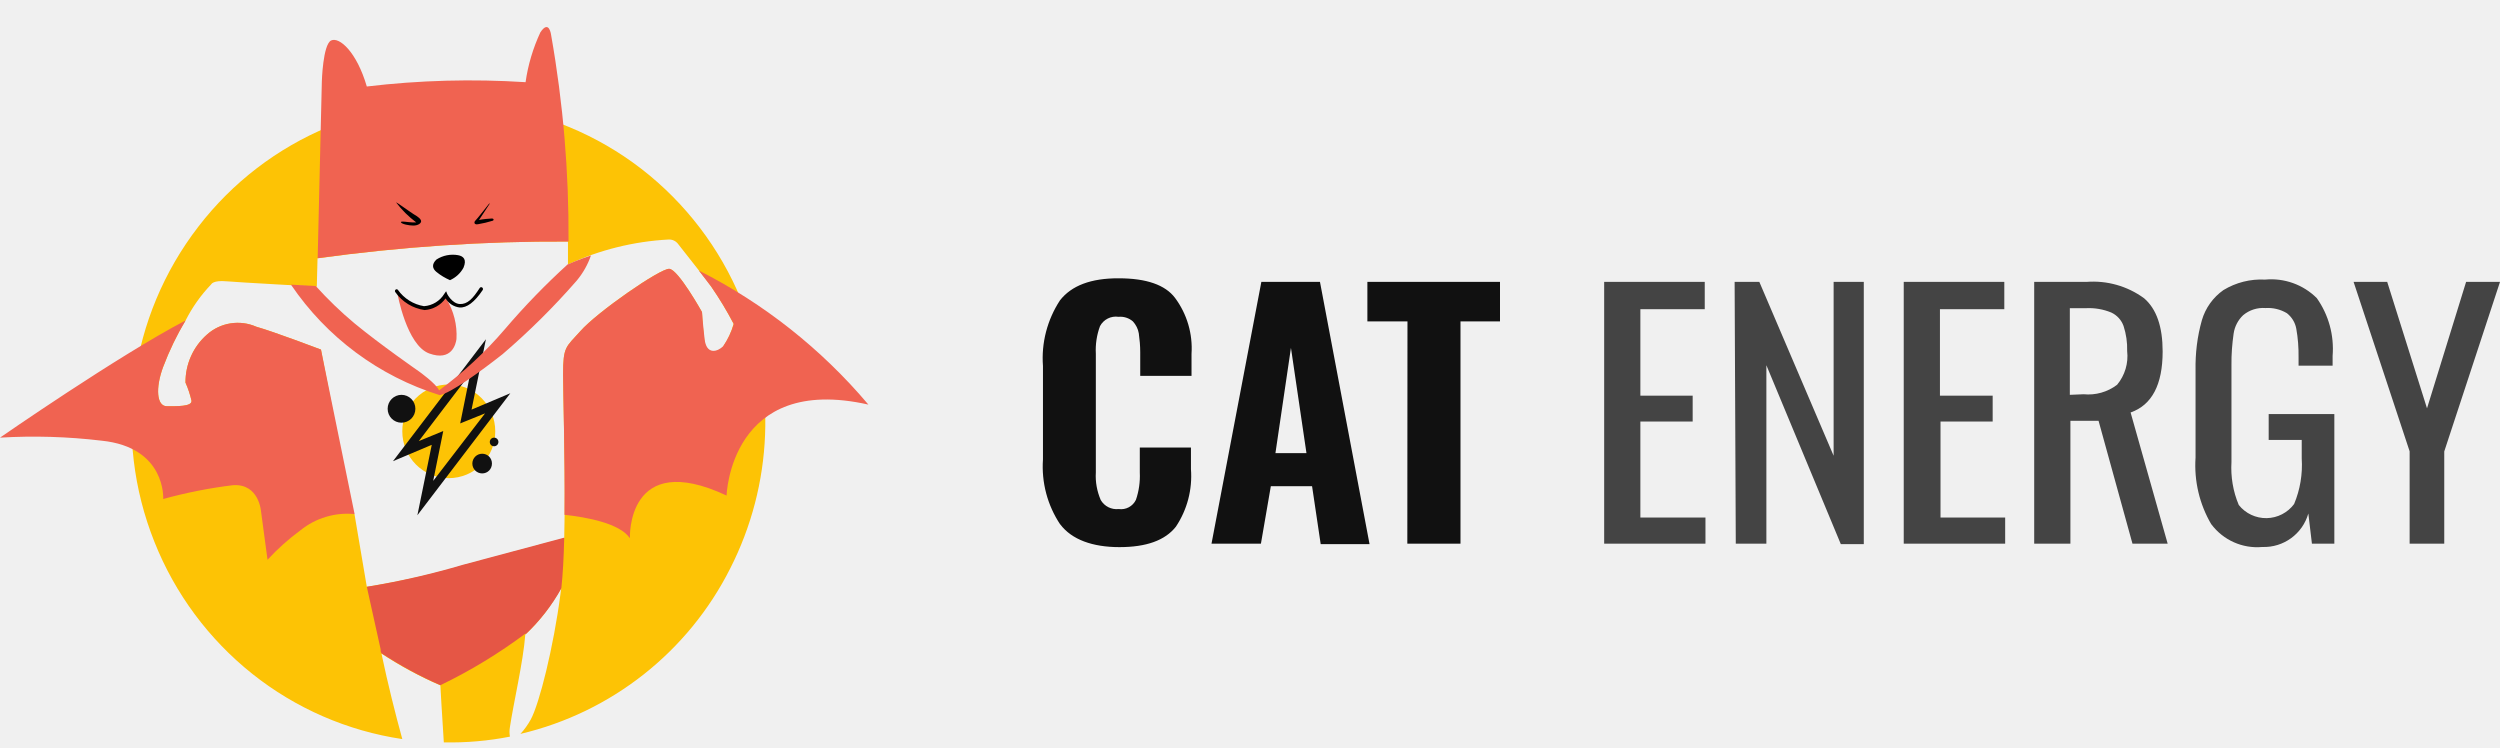
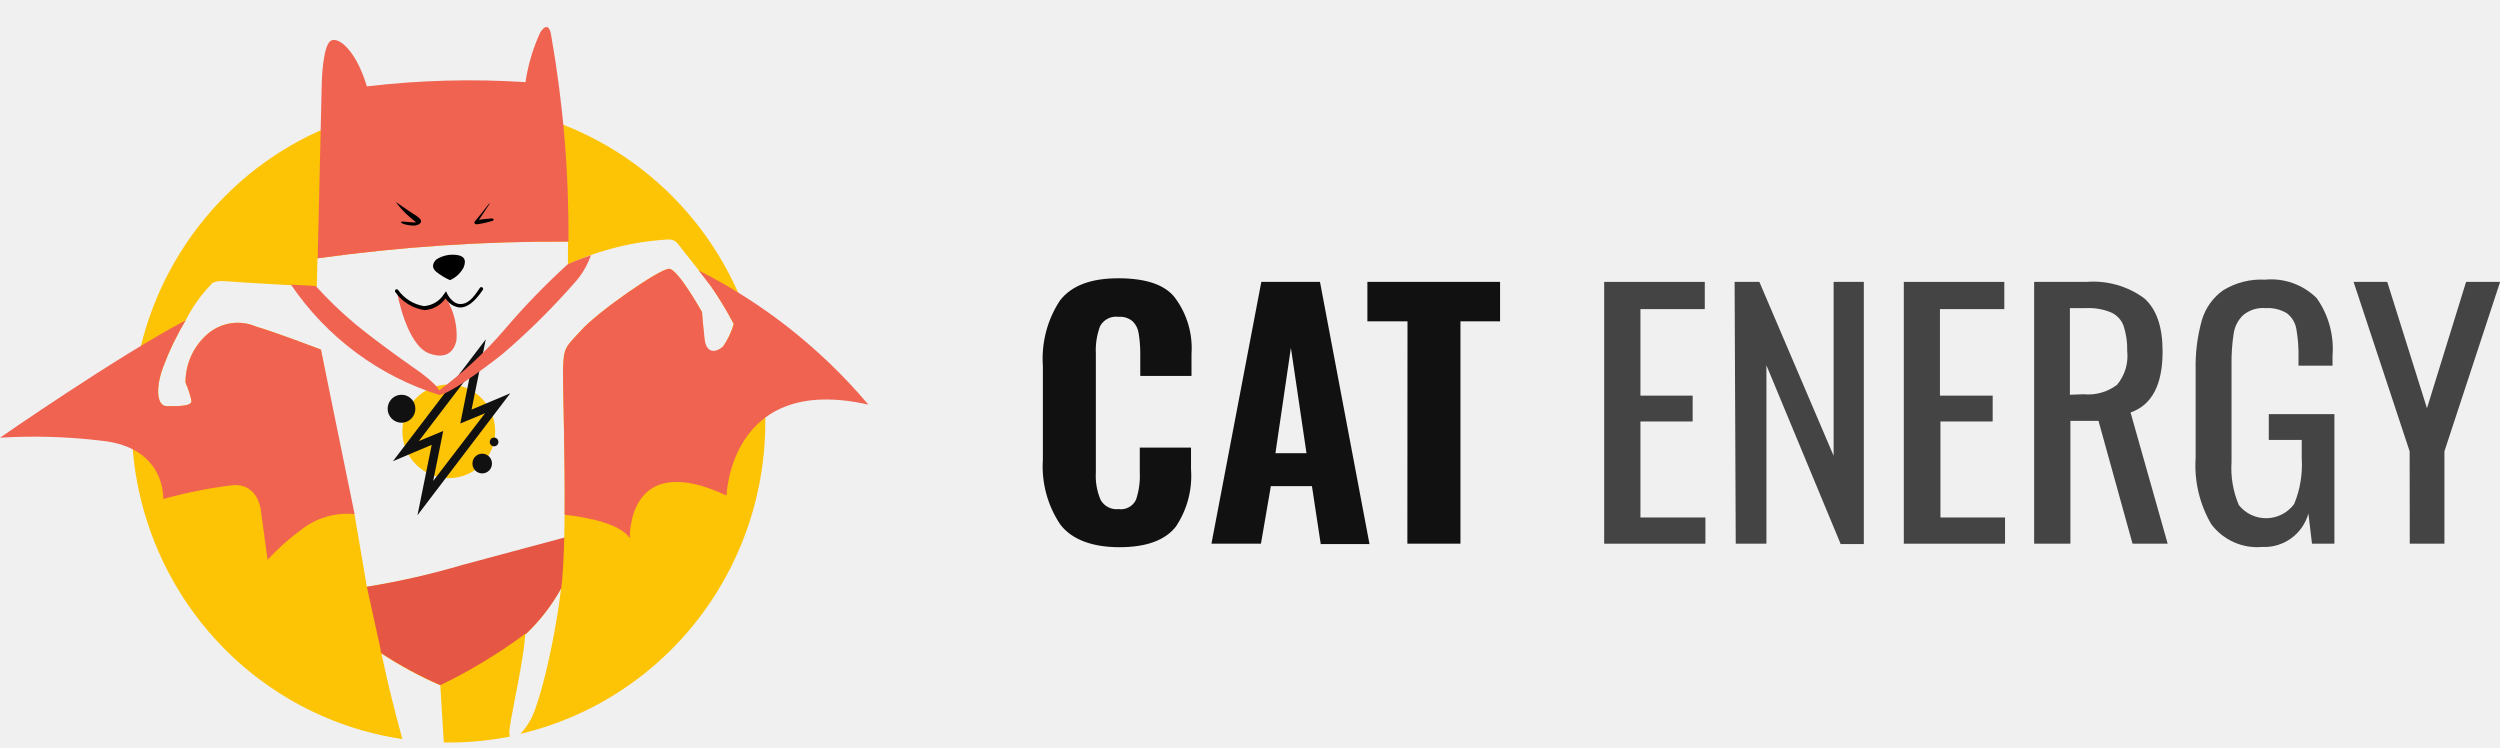
- <svg xmlns="http://www.w3.org/2000/svg" width="174" height="52" fill="none">
-   <g clip-path="url(#a)">
-     <path d="M51.58 20.85a22.23 22.23 0 0 0-6.93-9.09 21.96 21.96 0 0 0-21.79-2.93 22.08 22.08 0 0 0-9.05 6.94 22.35 22.35 0 0 0-3.06 21.95 22.24 22.24 0 0 0 6.81 9.18A21.97 21.97 0 0 0 28 51.44c-.5-1.82-1-3.82-1.45-5.95 1.3.85 2.67 1.6 4.1 2.21 0 0 .1 1.88.24 3.97 1.54.03 3.08-.1 4.6-.4a1.87 1.87 0 0 1 0-.66c.24-1.63.93-4.56 1.07-6.44 1-.94 1.83-2.03 2.5-3.23l-.05.39c-.48 3.7-1.47 7.65-2.07 8.75-.2.36-.44.7-.72 1a22 22 0 0 0 14.61-11.53 22.43 22.43 0 0 0 .75-18.7Zm-1.26 3.3c-.38.37-1.17.62-1.3-.5-.13-1.14-.16-1.93-.16-1.93s-1.66-2.98-2.28-3.01c-.62-.04-5.03 3.01-6.19 4.34-1 1.12-1.2 1.05-1.2 3.02 0 1.48.19 7.1.08 11.39l-7.02 1.88c-2.2.64-4.45 1.14-6.72 1.5l-.86-5.07h-.12l-2.21-11.44s-3.29-1.25-4.5-1.59a3.21 3.21 0 0 0-3.44.55 4.4 4.4 0 0 0-1.49 3.34c.18.4.32.83.42 1.26.04.42-1.04.38-1.73.38s-.79-1.26-.25-2.72c.43-1.13.95-2.22 1.57-3.25.47-.93 1.07-1.77 1.78-2.51 0 0 .12-.3 1.08-.21.96.08 6.27.37 6.27.37l.05-1.97c5.77-.8 11.6-1.2 17.43-1.17v1.6c2.2-1.02 4.59-1.61 7.01-1.74a.78.78 0 0 1 .67.33c.29.38 2.07 2.61 2.28 2.93.58.84 1.1 1.7 1.57 2.61a5.44 5.44 0 0 1-.74 1.6Z" fill="#FDC305" />
-     <path d="m48.64 18.83.86 1.12c.58.84 1.1 1.7 1.57 2.6a5.44 5.44 0 0 1-.74 1.55c-.38.38-1.16.63-1.29-.5-.13-1.13-.18-1.88-.18-1.88s-1.66-2.98-2.28-3.01c-.62-.04-5.02 3.01-6.19 4.34-1 1.12-1.2 1.05-1.2 3.02 0 1.3.14 5.78.1 9.76 1.57.17 3.86.6 4.55 1.63 0 0-.25-6.24 6.73-2.97 0 0 .24-8.5 9.87-6.33a37.71 37.71 0 0 0-11.8-9.33ZM39.57 16.81C39.6 12 39.2 7.2 38.36 2.45c0 0-.13-1.13-.75-.2-.51 1.1-.86 2.26-1.03 3.47a60.54 60.54 0 0 0-11.05.3c-.7-2.4-1.91-3.48-2.49-3.2-.57.3-.64 2.85-.64 2.85l-.29 12.3c5.79-.8 11.62-1.19 17.46-1.16Z" fill="#F06351" />
-     <path d="M39.07 40.94c.1-.93.17-2.16.2-3.52l-7.02 1.88c-2.2.65-4.45 1.17-6.72 1.54l.96 4.34c0 .1 0 .2.06.29 1.3.85 2.67 1.6 4.1 2.22 2.08-1 4.07-2.21 5.93-3.6v.06a13.2 13.2 0 0 0 2.49-3.2Z" fill="#E55645" />
-     <path d="M27.57 14.1c-.05-.1.86.58 1.21.8.35.2.53.36.53.5 0 .15-.23.3-.54.3-.3 0-.8-.1-.86-.22-.07-.13.52 0 .81 0h.25c-.53-.4-1-.86-1.4-1.39ZM34.03 14.19s-.87 1.11-.94 1.16c-.08.06-.15.3.16.26.36-.06.7-.14 1.05-.25.1-.05.06-.17-.1-.15-.17.01-.59.04-.86.1l.73-1.11s.03-.1-.04-.01ZM31.32 19.5c.4-.18.73-.48.94-.87.24-.57 0-.8-.38-.87a2.1 2.1 0 0 0-1.5.3c-.34.32-.3.63 0 .87.28.23.6.42.94.57Z" fill="#000" />
-     <path d="M31.01 20.6a1.48 1.48 0 0 1-1.26.85c-.47.04-.94-.1-1.32-.39-.18-.1-.33-.23-.46-.39a.86.86 0 0 0-.3-.22c-.01 0 .64 3.58 2.2 4.15 1.57.57 1.86-.66 1.9-1 .06-.98-.19-1.96-.7-2.8 0-.27-.02-.1-.06-.2Z" fill="#F06351" />
-     <path d="M29.55 21.58a3 3 0 0 1-2.03-1.24.13.13 0 0 1 0-.17.12.12 0 0 1 .09-.04.12.12 0 0 1 .08.04 2.78 2.78 0 0 0 1.82 1.14 1.8 1.8 0 0 0 1.42-.87l.12-.17.08.2s.33.65.86.69c.54.03.92-.37 1.4-1.12a.12.12 0 0 1 .17-.03.13.13 0 0 1 .04.17c-.57.85-1.11 1.26-1.62 1.22a1.33 1.33 0 0 1-.97-.63 1.95 1.95 0 0 1-1.46.81Z" fill="#000" />
-     <path d="M31.24 33.28a3.24 3.24 0 0 0 3.23-3.26c0-1.8-1.45-3.26-3.23-3.26A3.24 3.24 0 0 0 28 30.02c0 1.8 1.44 3.26 3.23 3.26Z" fill="#FDC305" />
-     <path d="m35.52 27.37-2.7 1.14 1-4.9-6.47 8.49 2.7-1.14-1 4.9 6.47-8.49Zm-6.37 3.33 3.58-4.7-.7 3.47 1.73-.7-3.61 4.7.7-3.47-1.7.7ZM27.94 29.42c.54 0 .97-.43.97-.97a.97.97 0 0 0-.97-.97.97.97 0 0 0-.96.97c0 .54.43.97.96.97ZM33.56 32.95c.38 0 .68-.3.68-.69 0-.38-.3-.68-.68-.68a.68.68 0 0 0 0 1.37ZM34.39 31.06a.3.3 0 0 0 .3-.3.3.3 0 0 0-.3-.3.3.3 0 0 0-.3.3c0 .17.13.3.3.3Z" fill="#111" />
-     <path d="M39.52 18.39a49.73 49.73 0 0 0-4.38 4.52 27.56 27.56 0 0 1-4.58 4.26c-.19-.46-1.4-1.32-1.4-1.32s-2.7-1.87-4.48-3.34c-.96-.8-1.86-1.67-2.7-2.6l-1.73-.1A19.5 19.5 0 0 0 30.6 27.5c.74-.12 2.82-1.62 4.38-2.85a49.89 49.89 0 0 0 5.17-5.13c.43-.52.76-1.1.98-1.74-.98.33-1.6.62-1.6.62ZM22.34 24.33s-3.29-1.25-4.5-1.59a3.21 3.21 0 0 0-3.44.55 4.4 4.4 0 0 0-1.49 3.34c.18.4.32.83.42 1.26.04.42-1.04.38-1.73.38s-.79-1.26-.25-2.72a19.9 19.9 0 0 1 1.57-3.25C8.22 24.76 0 30.46 0 30.46c2.35-.14 4.71-.07 7.06.21 4.52.46 4.3 4.06 4.3 4.06 1.6-.44 3.21-.76 4.85-.96 1.83-.13 1.96 1.84 1.96 1.84l.45 3.35a15.8 15.8 0 0 1 2.29-2.05 5.19 5.19 0 0 1 3.77-1.13l-2.34-11.45Z" fill="#F06351" />
-     <path d="M73.79 36.5a7.25 7.25 0 0 1-1.2-4.52v-6.51c-.12-1.61.3-3.21 1.18-4.56.8-1.03 2.16-1.55 4.1-1.54 1.92 0 3.23.46 3.91 1.36a5.88 5.88 0 0 1 1.15 3.9v1.53h-3.57V24.5c0-.43-.04-.87-.1-1.3-.05-.31-.2-.6-.41-.83a1.34 1.34 0 0 0-1-.32 1.25 1.25 0 0 0-1.29.65 4.8 4.8 0 0 0-.29 1.92v8.27c-.04.65.08 1.3.34 1.91a1.28 1.28 0 0 0 1.25.63 1.15 1.15 0 0 0 1.2-.64c.21-.61.3-1.26.27-1.9v-1.74h3.56v1.5a6.34 6.34 0 0 1-1.05 4.01c-.76.96-2.07 1.42-3.93 1.42-1.86 0-3.32-.52-4.12-1.59ZM87.79 19.62h4.08l3.45 18.25h-3.4l-.6-4.03h-2.87l-.69 4h-3.44l3.47-18.22Zm3.14 11.92-1.08-7.33-1.08 7.33h2.16ZM97.96 22.37h-2.79v-2.75h9.23v2.75h-2.75v15.47h-3.7l.01-15.47Z" fill="#111" />
-     <path d="M111.65 19.62h7v1.9h-4.48v6.02h3.64v1.8h-3.64v6.68h4.53v1.82h-7.05V19.62ZM120.73 19.62h1.72l5.17 12.1v-12.1h2.1v18.25h-1.6l-5.18-12.45v12.42h-2.13l-.08-18.22ZM132.5 19.62h7v1.9h-4.48v6.02h3.67v1.8h-3.63v6.68h4.5v1.82h-7.06V19.62ZM141.58 19.62h3.63a6 6 0 0 1 4.02 1.14c.87.75 1.29 1.99 1.29 3.7 0 2.32-.75 3.73-2.23 4.25l2.58 9.13h-2.45l-2.36-8.55h-1.96v8.55h-2.52V19.62Zm3.44 7.82c.83.08 1.66-.15 2.33-.66a3.12 3.12 0 0 0 .7-2.35 5.12 5.12 0 0 0-.25-1.74 1.64 1.64 0 0 0-.86-.94 4.07 4.07 0 0 0-1.76-.3h-1.12v6.03l.96-.04ZM153.91 36.5a8.1 8.1 0 0 1-1.1-4.65v-6.09c-.02-1.17.12-2.34.44-3.47a3.9 3.9 0 0 1 1.5-2.1 5.06 5.06 0 0 1 2.9-.73 4.5 4.5 0 0 1 3.6 1.29 6.12 6.12 0 0 1 1.1 4.02v.68h-2.37v-.56c.01-.68-.04-1.36-.16-2.02-.08-.43-.31-.8-.65-1.07a2.57 2.57 0 0 0-1.49-.36 2.16 2.16 0 0 0-1.56.5c-.35.33-.59.79-.66 1.28-.1.71-.16 1.44-.15 2.16v6.77c-.06 1.03.11 2.06.51 3a2.43 2.43 0 0 0 3.85-.07c.42-1 .6-2.09.53-3.17v-1.29h-2.3v-1.8h4.57v9.02h-1.56l-.25-2.1a3.21 3.21 0 0 1-3.2 2.33 3.98 3.98 0 0 1-3.55-1.58ZM167.71 31.41l-3.9-11.79h2.34l2.77 8.8 2.72-8.8H174l-3.88 11.8v6.42h-2.41v-6.43Z" fill="#444" />
+ <svg xmlns="http://www.w3.org/2000/svg" width="174" height="52" viewBox="0 0 174 52" fill="none">
+   <g clip-path="url(#clip0_2403_706)">
+     <path d="M51.582 20.854C50.097 17.265 47.705 14.131 44.646 11.765C41.586 9.399 37.965 7.883 34.143 7.368C30.321 6.853 26.433 7.357 22.865 8.831C19.297 10.304 16.174 12.695 13.807 15.765C11.44 18.835 9.912 22.478 9.376 26.329C8.84 30.18 9.313 34.106 10.75 37.715C12.186 41.324 14.535 44.491 17.562 46.899C20.59 49.307 24.19 50.873 28.005 51.44C27.505 49.624 26.997 47.617 26.549 45.488C27.852 46.34 29.224 47.082 30.649 47.703C30.649 47.703 30.753 49.58 30.89 51.675C32.431 51.701 33.97 51.564 35.482 51.266C35.443 51.048 35.443 50.824 35.482 50.606C35.732 48.981 36.421 46.053 36.559 44.167C37.552 43.23 38.395 42.142 39.057 40.943L39.005 41.326C38.531 45.027 37.541 48.981 36.938 50.076C36.742 50.438 36.502 50.774 36.223 51.075C39.341 50.337 42.263 48.924 44.785 46.934C47.308 44.943 49.372 42.423 50.833 39.548C52.294 36.673 53.118 33.512 53.247 30.284C53.377 27.056 52.808 23.838 51.582 20.854ZM50.316 24.147C49.937 24.521 49.153 24.773 49.023 23.643C48.894 22.514 48.86 21.723 48.86 21.723C48.86 21.723 47.197 18.742 46.577 18.708C45.957 18.673 41.555 21.723 40.392 23.052C39.384 24.173 39.186 24.095 39.186 26.067C39.186 27.553 39.376 33.167 39.272 37.459L32.251 39.345C30.045 39.983 27.801 40.483 25.532 40.839L24.671 35.773H24.55L22.336 24.33C22.336 24.33 19.054 23.078 17.848 22.74C17.282 22.49 16.657 22.408 16.046 22.505C15.436 22.602 14.865 22.874 14.403 23.287C13.931 23.704 13.553 24.218 13.296 24.796C13.039 25.373 12.908 25.999 12.912 26.632C13.095 27.036 13.233 27.459 13.326 27.892C13.369 28.309 12.292 28.266 11.603 28.266C10.914 28.266 10.81 27.015 11.353 25.546C11.777 24.417 12.301 23.329 12.921 22.296C13.387 21.374 13.988 20.527 14.704 19.785C14.704 19.785 14.825 19.49 15.781 19.577C16.737 19.664 22.052 19.95 22.052 19.95L22.095 17.978C27.872 17.173 33.699 16.784 39.531 16.814C39.531 17.344 39.531 17.874 39.531 18.404C41.739 17.387 44.118 16.797 46.542 16.666C46.672 16.663 46.801 16.692 46.917 16.751C47.032 16.81 47.132 16.897 47.206 17.005C47.499 17.378 49.282 19.611 49.489 19.933C50.068 20.768 50.594 21.638 51.065 22.54C50.904 23.11 50.651 23.651 50.316 24.139V24.147Z" fill="#FDC305" />
+     <path d="M48.636 18.829C49.041 19.351 49.394 19.811 49.498 19.95C50.077 20.785 50.603 21.656 51.074 22.557C50.91 23.109 50.66 23.631 50.333 24.104C49.954 24.477 49.17 24.729 49.041 23.6C48.912 22.47 48.86 21.723 48.86 21.723C48.86 21.723 47.198 18.742 46.578 18.708C45.957 18.673 41.555 21.723 40.392 23.052C39.385 24.173 39.186 24.095 39.186 26.067C39.186 27.371 39.333 31.846 39.298 35.825C40.858 35.999 43.149 36.434 43.838 37.459C43.838 37.459 43.588 31.22 50.566 34.487C50.566 34.487 50.807 25.981 60.438 28.162C57.164 24.284 53.151 21.111 48.636 18.829Z" fill="#F06351" />
+     <path d="M39.565 16.814C39.6 11.999 39.197 7.191 38.359 2.45C38.359 2.45 38.23 1.321 37.61 2.242C37.098 3.343 36.75 4.514 36.576 5.717C32.894 5.479 29.198 5.578 25.533 6.013C24.826 3.623 23.62 2.537 23.043 2.824C22.466 3.111 22.397 5.674 22.397 5.674L22.113 17.978C27.896 17.172 33.728 16.783 39.565 16.814Z" fill="#F06351" />
+     <path d="M39.065 40.943C39.177 40.014 39.237 38.78 39.272 37.416L32.252 39.301C30.046 39.955 27.802 40.468 25.533 40.839L26.489 45.184C26.489 45.279 26.489 45.375 26.549 45.47C27.852 46.323 29.224 47.064 30.649 47.686C32.733 46.681 34.717 45.48 36.576 44.097V44.15C37.565 43.217 38.404 42.135 39.065 40.943Z" fill="#E55645" />
+     <path d="M27.566 14.094C27.523 14.007 28.427 14.685 28.78 14.893C29.133 15.102 29.306 15.258 29.306 15.406C29.306 15.554 29.082 15.701 28.772 15.701C28.462 15.701 27.979 15.597 27.91 15.475C27.841 15.354 28.427 15.475 28.72 15.475H28.97C28.439 15.084 27.967 14.619 27.566 14.094Z" fill="black" />
+     <path d="M34.026 14.189C34.026 14.189 33.165 15.302 33.087 15.354C33.01 15.406 32.941 15.649 33.251 15.606C33.607 15.552 33.959 15.471 34.302 15.362C34.397 15.31 34.362 15.189 34.199 15.206C34.035 15.223 33.613 15.249 33.337 15.302L34.069 14.198C34.069 14.198 34.095 14.094 34.026 14.189Z" fill="black" />
+     <path d="M31.322 19.498C31.721 19.321 32.051 19.016 32.26 18.63C32.502 18.056 32.26 17.839 31.881 17.761C31.36 17.665 30.822 17.77 30.374 18.056C30.038 18.378 30.081 18.69 30.374 18.925C30.665 19.155 30.983 19.348 31.322 19.498Z" fill="black" />
+     <path d="M31.011 20.593C30.912 20.79 30.778 20.967 30.615 21.115C30.37 21.314 30.068 21.429 29.754 21.445C29.279 21.492 28.805 21.355 28.427 21.062C28.253 20.96 28.099 20.828 27.971 20.672C27.884 20.577 27.779 20.503 27.66 20.454C27.66 20.454 28.306 24.026 29.874 24.599C31.442 25.172 31.735 23.939 31.778 23.608C31.83 22.62 31.584 21.638 31.072 20.793C31.072 20.532 31.054 20.706 31.011 20.593Z" fill="#F06351" />
+     <path d="M29.547 21.584C29.144 21.525 28.757 21.385 28.409 21.172C28.061 20.958 27.759 20.676 27.523 20.341C27.502 20.317 27.49 20.287 27.49 20.254C27.49 20.222 27.502 20.192 27.523 20.168C27.534 20.156 27.547 20.147 27.562 20.14C27.577 20.134 27.593 20.131 27.609 20.131C27.625 20.131 27.641 20.134 27.655 20.14C27.67 20.147 27.684 20.156 27.695 20.168C27.908 20.469 28.178 20.725 28.491 20.921C28.802 21.116 29.15 21.247 29.512 21.306C29.799 21.284 30.077 21.194 30.323 21.043C30.568 20.892 30.775 20.684 30.925 20.437L31.046 20.272L31.132 20.463C31.132 20.463 31.459 21.123 31.993 21.158C32.527 21.193 32.906 20.793 33.397 20.037C33.416 20.01 33.444 19.99 33.476 19.984C33.509 19.977 33.542 19.984 33.57 20.003C33.597 20.021 33.616 20.05 33.623 20.082C33.629 20.115 33.622 20.149 33.604 20.176C33.03 21.028 32.487 21.436 31.976 21.401C31.779 21.375 31.589 21.304 31.422 21.195C31.255 21.085 31.115 20.939 31.011 20.767C30.843 21.005 30.624 21.201 30.37 21.342C30.117 21.484 29.836 21.566 29.547 21.584Z" fill="black" />
+     <path d="M31.235 33.279C33.019 33.279 34.465 31.821 34.465 30.021C34.465 28.221 33.019 26.763 31.235 26.763C29.451 26.763 28.005 28.221 28.005 30.021C28.005 31.821 29.451 33.279 31.235 33.279Z" fill="#FDC305" />
+     <path d="M35.516 27.371L32.82 28.509L33.811 23.617L27.35 32.098L30.047 30.959L29.056 35.86L35.516 27.371ZM29.151 30.699L32.734 25.998L32.036 29.474L33.759 28.761L30.15 33.471L30.848 29.995L29.151 30.699Z" fill="#111111" />
+     <path d="M27.945 29.422C28.477 29.422 28.91 28.986 28.91 28.448C28.91 27.911 28.477 27.475 27.945 27.475C27.412 27.475 26.98 27.911 26.98 28.448C26.98 28.986 27.412 29.422 27.945 29.422Z" fill="#111111" />
+     <path d="M33.561 32.949C33.937 32.949 34.242 32.642 34.242 32.263C34.242 31.884 33.937 31.576 33.561 31.576C33.185 31.576 32.881 31.884 32.881 32.263C32.881 32.642 33.185 32.949 33.561 32.949Z" fill="#111111" />
+     <path d="M34.388 31.064C34.555 31.064 34.69 30.928 34.69 30.76C34.69 30.592 34.555 30.456 34.388 30.456C34.222 30.456 34.087 30.592 34.087 30.76C34.087 30.928 34.222 31.064 34.388 31.064Z" fill="#111111" />
+     <path d="M39.522 18.386C37.967 19.8 36.503 21.312 35.138 22.913C33.778 24.503 32.243 25.931 30.564 27.171C30.374 26.71 29.159 25.85 29.159 25.85C29.159 25.85 26.454 23.982 24.68 22.514C23.721 21.708 22.817 20.837 21.975 19.907L20.252 19.811C22.739 23.476 26.383 26.183 30.589 27.492C31.33 27.371 33.415 25.868 34.974 24.642C36.819 23.06 38.546 21.344 40.143 19.507C40.572 18.993 40.904 18.404 41.125 17.769C40.143 18.099 39.522 18.386 39.522 18.386Z" fill="#F06351" />
+     <path d="M22.337 24.33C22.337 24.33 19.055 23.078 17.849 22.74C17.282 22.49 16.657 22.408 16.047 22.505C15.436 22.602 14.866 22.874 14.403 23.287C13.931 23.704 13.554 24.218 13.296 24.796C13.039 25.373 12.908 25.999 12.913 26.632C13.095 27.036 13.233 27.459 13.326 27.892C13.369 28.309 12.293 28.266 11.603 28.266C10.914 28.266 10.811 27.015 11.354 25.546C11.777 24.417 12.302 23.329 12.921 22.296C8.227 24.764 0 30.464 0 30.464C2.353 30.321 4.714 30.391 7.055 30.673C11.578 31.133 11.362 34.731 11.362 34.731C12.953 34.288 14.574 33.966 16.212 33.766C18.038 33.645 18.168 35.608 18.168 35.608L18.624 38.962C19.317 38.206 20.082 37.519 20.907 36.912C21.97 36.053 23.324 35.648 24.68 35.782L22.337 24.33Z" fill="#F06351" />
+     <path d="M73.79 36.495C72.903 35.168 72.478 33.581 72.584 31.985V25.468C72.472 23.86 72.89 22.259 73.773 20.915C74.571 19.878 75.935 19.362 77.864 19.368C79.794 19.374 81.1 19.829 81.784 20.732C82.617 21.852 83.023 23.237 82.929 24.634V26.163H79.363V24.503C79.358 24.067 79.321 23.631 79.251 23.2C79.208 22.888 79.066 22.599 78.846 22.375C78.711 22.257 78.553 22.168 78.383 22.113C78.213 22.058 78.034 22.038 77.856 22.053C77.6 22.015 77.339 22.056 77.108 22.173C76.876 22.29 76.686 22.475 76.564 22.705C76.337 23.315 76.237 23.966 76.271 24.616V32.889C76.231 33.544 76.347 34.199 76.607 34.8C76.731 35.017 76.915 35.193 77.137 35.305C77.359 35.418 77.609 35.463 77.856 35.434C78.098 35.469 78.345 35.425 78.562 35.31C78.778 35.195 78.953 35.013 79.062 34.791C79.27 34.18 79.361 33.534 79.329 32.889V31.151H82.895V32.654C83 34.072 82.626 35.483 81.835 36.66C81.077 37.615 79.768 38.085 77.907 38.085C76.047 38.085 74.591 37.563 73.79 36.495Z" fill="#111111" />
+     <path d="M87.788 19.62H91.871L95.317 37.867H91.923L91.311 33.836H88.451L87.762 37.841H84.317L87.788 19.62ZM90.932 31.542L89.847 24.208L88.77 31.542H90.932Z" fill="#111111" />
+     <path d="M97.962 22.366H95.171V19.62H104.405V22.366H101.648V37.841H97.953L97.962 22.366Z" fill="#111111" />
+     <path d="M111.65 19.62H118.653V21.514H114.174V27.536H117.809V29.335H114.174V36.017H118.696V37.841H111.65V19.62Z" fill="#444444" />
+     <path d="M120.729 19.62H122.452L127.62 31.724V19.62H129.722V37.867H128.111L122.943 25.424V37.841H120.807L120.729 19.62Z" fill="#444444" />
+     <path d="M132.505 19.62H139.499V21.514H135.02V27.536H138.69V29.335H135.055V36.017H139.551V37.841H132.505V19.62Z" fill="#444444" />
+     <path d="M141.576 19.62H145.211C146.643 19.504 148.07 19.907 149.234 20.758C150.095 21.514 150.517 22.748 150.517 24.46C150.517 26.777 149.773 28.194 148.286 28.709L150.87 37.841H148.424L146.055 29.291H144.1V37.841H141.576V19.62ZM145.021 27.44C145.851 27.521 146.681 27.286 147.347 26.78C147.618 26.457 147.82 26.081 147.942 25.676C148.063 25.271 148.101 24.846 148.053 24.425C148.071 23.836 147.986 23.248 147.804 22.687C147.73 22.481 147.615 22.291 147.467 22.13C147.319 21.969 147.141 21.839 146.942 21.749C146.383 21.518 145.78 21.414 145.176 21.445H144.065V27.475L145.021 27.44Z" fill="#444444" />
+     <path d="M153.911 36.495C153.088 35.093 152.707 33.471 152.817 31.846V25.763C152.788 24.59 152.933 23.418 153.248 22.288C153.497 21.438 154.026 20.699 154.747 20.194C155.618 19.664 156.626 19.41 157.641 19.464C158.298 19.401 158.961 19.483 159.582 19.705C160.204 19.927 160.771 20.284 161.242 20.75C162.068 21.918 162.459 23.343 162.344 24.773V25.451H159.976V24.886C159.992 24.21 159.94 23.535 159.821 22.87C159.742 22.444 159.509 22.063 159.166 21.801C158.719 21.535 158.202 21.411 157.684 21.445C157.122 21.396 156.562 21.571 156.125 21.931C155.768 22.273 155.534 22.726 155.462 23.218C155.353 23.933 155.304 24.657 155.315 25.381V32.15C155.247 33.178 155.421 34.209 155.824 35.156C156.057 35.448 156.354 35.681 156.691 35.84C157.028 35.998 157.396 36.076 157.768 36.068C158.139 36.061 158.504 35.968 158.835 35.796C159.165 35.624 159.452 35.379 159.674 35.078C160.089 34.076 160.269 32.99 160.2 31.907V30.621H157.908V28.822H162.474V37.841H160.914L160.665 35.747C160.467 36.443 160.042 37.051 159.459 37.472C158.876 37.893 158.168 38.103 157.452 38.067C156.778 38.127 156.1 38.014 155.481 37.739C154.862 37.465 154.322 37.036 153.911 36.495Z" fill="#444444" />
+     <path d="M167.711 31.411L163.809 19.62H166.152L168.917 28.414L171.639 19.62H174.008L170.132 31.411V37.841H167.72L167.711 31.411Z" fill="#444444" />
  </g>
  <defs>
-     <clipPath id="a">
-       <path fill="#fff" d="M0 0h174v51.68H0z" />
+     <clipPath id="clip0_2403_706">
+       <rect width="174" height="51.683" fill="white" />
    </clipPath>
  </defs>
</svg>
